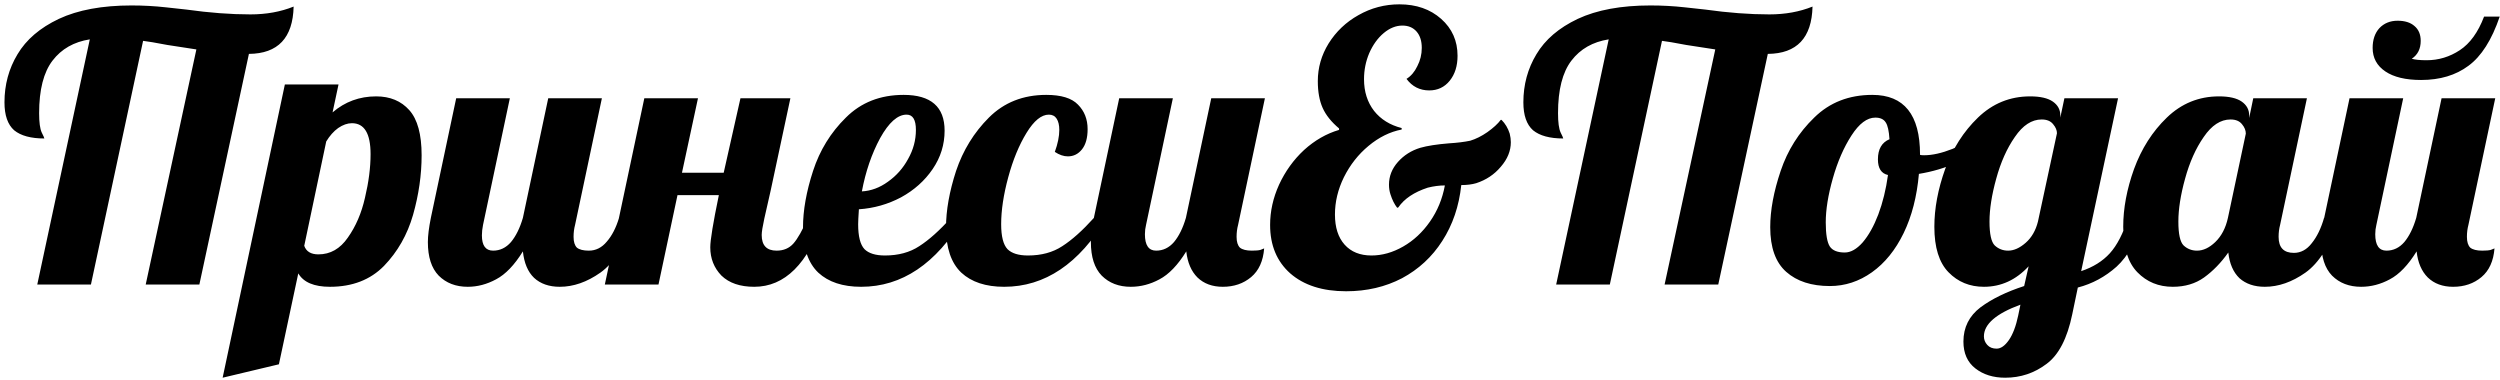
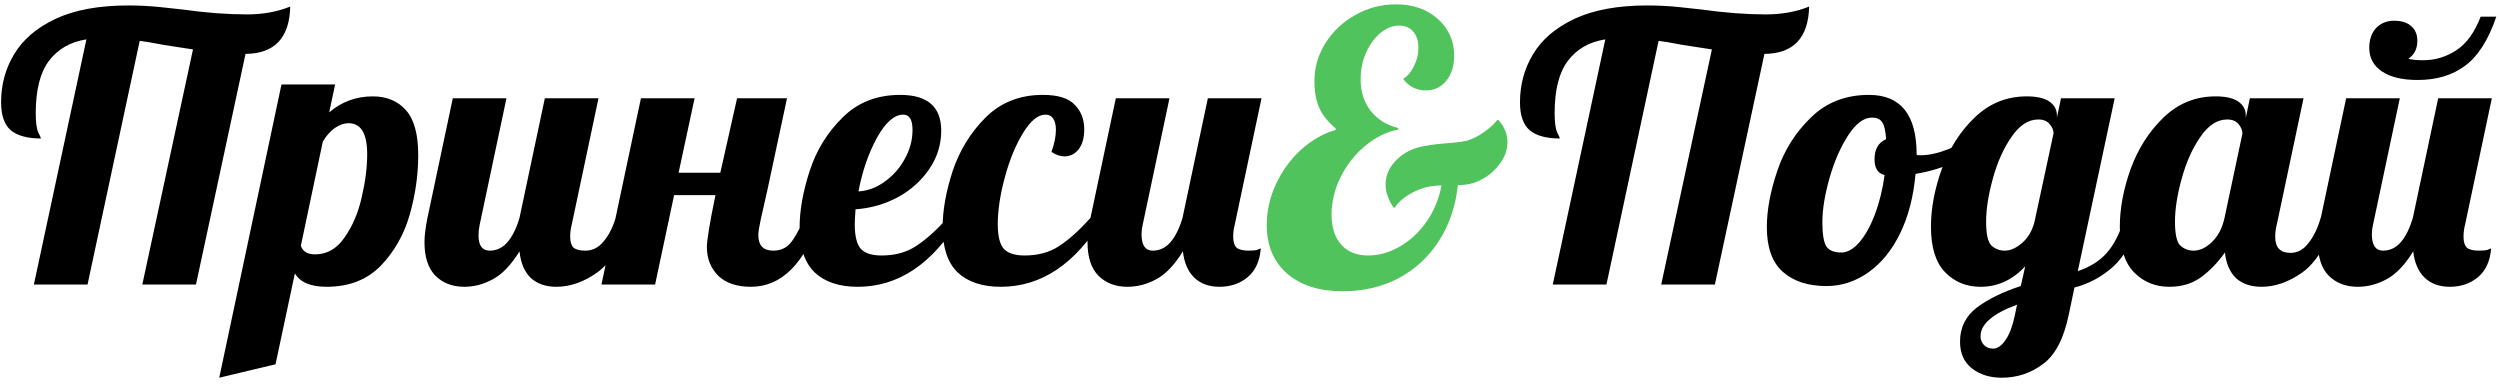
- <svg xmlns="http://www.w3.org/2000/svg" width="369" height="56" viewBox="0 0 369 56" fill="none">
-   <path d="M13.255 5.81C10.908 6.177 9.075 7.222 7.755 8.945C6.435 10.668 5.775 13.253 5.775 16.7C5.775 18.057 5.903 19.01 6.16 19.56C6.417 20.073 6.545 20.367 6.545 20.44C4.565 20.44 3.08 20.037 2.09 19.23C1.137 18.387 0.66 17.012 0.66 15.105C0.66 12.502 1.302 10.137 2.585 8.01C3.868 5.847 5.903 4.105 8.69 2.785C11.513 1.465 15.088 0.805 19.415 0.805C21.138 0.805 22.825 0.897 24.475 1.08C26.125 1.263 27.133 1.373 27.5 1.41C30.91 1.887 34.063 2.125 36.96 2.125C39.307 2.125 41.433 1.74 43.34 0.97C43.23 5.59 41.03 7.918 36.74 7.955L29.425 42H21.505L28.985 7.295L24.695 6.635C22.972 6.305 21.78 6.103 21.12 6.03L13.42 42H5.5L13.255 5.81ZM42.046 12.465H49.966L49.086 16.59C50.919 15.013 53.065 14.225 55.521 14.225C57.575 14.225 59.206 14.903 60.416 16.26C61.626 17.617 62.231 19.835 62.231 22.915C62.231 25.812 61.809 28.745 60.966 31.715C60.123 34.648 58.693 37.16 56.676 39.25C54.66 41.303 52.001 42.33 48.701 42.33C46.355 42.33 44.796 41.67 44.026 40.35L41.166 53.77L32.861 55.75L42.046 12.465ZM46.996 37.545C48.756 37.545 50.205 36.72 51.341 35.07C52.514 33.42 53.358 31.458 53.871 29.185C54.421 26.875 54.696 24.73 54.696 22.75C54.696 19.707 53.779 18.185 51.946 18.185C51.286 18.185 50.608 18.423 49.911 18.9C49.251 19.377 48.664 20.037 48.151 20.88L44.906 36.28C45.2 37.123 45.896 37.545 46.996 37.545ZM69.039 42.33C67.279 42.33 65.849 41.78 64.749 40.68C63.685 39.58 63.154 37.93 63.154 35.73C63.154 34.813 63.3 33.622 63.594 32.155L67.334 14.5H75.254L71.294 33.2C71.184 33.75 71.129 34.263 71.129 34.74C71.129 36.243 71.679 36.995 72.779 36.995C73.805 36.995 74.685 36.573 75.419 35.73C76.152 34.85 76.739 33.658 77.179 32.155L80.919 14.5H88.839L84.879 33.2C84.732 33.75 84.659 34.337 84.659 34.96C84.659 35.693 84.824 36.225 85.154 36.555C85.52 36.848 86.107 36.995 86.914 36.995C87.94 36.995 88.82 36.555 89.554 35.675C90.324 34.795 90.929 33.622 91.369 32.155H93.679C92.322 36.115 90.635 38.81 88.619 40.24C86.639 41.633 84.64 42.33 82.624 42.33C81.047 42.33 79.782 41.89 78.829 41.01C77.912 40.13 77.362 38.828 77.179 37.105C75.932 39.122 74.612 40.497 73.219 41.23C71.862 41.963 70.469 42.33 69.039 42.33ZM111.327 42.33C109.237 42.33 107.624 41.78 106.487 40.68C105.387 39.543 104.837 38.15 104.837 36.5C104.837 35.437 105.259 32.87 106.102 28.8H99.997L97.192 42H89.272L95.102 14.5H103.022L100.657 25.5H106.817L109.292 14.5H116.662L113.747 28.14C113.381 29.717 113.069 31.092 112.812 32.265C112.556 33.438 112.427 34.245 112.427 34.685C112.427 36.225 113.161 36.995 114.627 36.995C115.654 36.995 116.479 36.647 117.102 35.95C117.726 35.253 118.441 33.988 119.247 32.155H121.557C119.247 38.938 115.837 42.33 111.327 42.33ZM127.103 42.33C124.39 42.33 122.282 41.633 120.778 40.24C119.275 38.81 118.523 36.592 118.523 33.585C118.523 31.055 119.018 28.268 120.008 25.225C120.998 22.182 122.612 19.56 124.848 17.36C127.085 15.123 129.927 14.005 133.373 14.005C137.407 14.005 139.423 15.765 139.423 19.285C139.423 21.338 138.837 23.227 137.663 24.95C136.49 26.673 134.932 28.067 132.988 29.13C131.045 30.157 128.973 30.743 126.773 30.89C126.7 31.99 126.663 32.723 126.663 33.09C126.663 34.887 126.975 36.115 127.598 36.775C128.222 37.398 129.23 37.71 130.623 37.71C132.603 37.71 134.29 37.252 135.683 36.335C137.113 35.418 138.672 34.025 140.358 32.155H142.228C138.158 38.938 133.117 42.33 127.103 42.33ZM127.213 28.25C128.57 28.177 129.853 27.7 131.063 26.82C132.31 25.94 133.3 24.822 134.033 23.465C134.803 22.108 135.188 20.678 135.188 19.175C135.188 17.672 134.73 16.92 133.813 16.92C132.493 16.92 131.192 18.075 129.908 20.385C128.662 22.695 127.763 25.317 127.213 28.25ZM148.212 42.33C145.498 42.33 143.39 41.633 141.887 40.24C140.383 38.81 139.632 36.592 139.632 33.585C139.632 31.055 140.127 28.268 141.117 25.225C142.143 22.182 143.757 19.56 145.957 17.36C148.193 15.123 151.017 14.005 154.427 14.005C156.627 14.005 158.185 14.482 159.102 15.435C160.055 16.388 160.532 17.598 160.532 19.065C160.532 20.348 160.257 21.338 159.707 22.035C159.157 22.732 158.46 23.08 157.617 23.08C156.993 23.08 156.352 22.86 155.692 22.42C156.132 21.21 156.352 20.128 156.352 19.175C156.352 18.478 156.223 17.928 155.967 17.525C155.71 17.122 155.325 16.92 154.812 16.92C153.712 16.92 152.612 17.818 151.512 19.615C150.412 21.412 149.513 23.593 148.817 26.16C148.12 28.727 147.772 31.037 147.772 33.09C147.772 34.887 148.083 36.115 148.707 36.775C149.33 37.398 150.338 37.71 151.732 37.71C153.712 37.71 155.398 37.252 156.792 36.335C158.222 35.418 159.78 34.025 161.467 32.155H163.337C159.267 38.938 154.225 42.33 148.212 42.33ZM166.9 42.33C165.14 42.33 163.71 41.78 162.61 40.68C161.547 39.58 161.015 37.93 161.015 35.73C161.015 34.813 161.162 33.622 161.455 32.155L165.195 14.5H173.115L169.155 33.2C169.045 33.64 168.99 34.098 168.99 34.575C168.99 36.188 169.54 36.995 170.64 36.995C171.667 36.995 172.547 36.573 173.28 35.73C174.013 34.85 174.6 33.658 175.04 32.155L178.78 14.5H186.7L182.74 33.2C182.593 33.75 182.52 34.337 182.52 34.96C182.52 35.693 182.685 36.225 183.015 36.555C183.382 36.848 183.968 36.995 184.775 36.995C185.362 36.995 185.783 36.958 186.04 36.885C186.333 36.775 186.517 36.702 186.59 36.665C186.443 38.535 185.802 39.947 184.665 40.9C183.528 41.853 182.135 42.33 180.485 42.33C178.945 42.33 177.698 41.872 176.745 40.955C175.828 40.038 175.278 38.755 175.095 37.105C173.848 39.122 172.528 40.497 171.135 41.23C169.778 41.963 168.367 42.33 166.9 42.33ZM222.834 19.725C222.944 20.165 222.999 20.587 222.999 20.99C222.999 22.273 222.504 23.483 221.514 24.62C220.561 25.757 219.351 26.563 217.884 27.04C217.261 27.223 216.528 27.315 215.684 27.315C215.354 30.432 214.419 33.182 212.879 35.565C211.376 37.912 209.396 39.745 206.939 41.065C204.483 42.348 201.733 42.99 198.689 42.99C195.206 42.99 192.456 42.11 190.439 40.35C188.459 38.59 187.469 36.207 187.469 33.2C187.469 31.183 187.909 29.203 188.789 27.26C189.706 25.28 190.934 23.575 192.474 22.145C194.051 20.715 195.774 19.725 197.644 19.175V18.955C196.508 18.002 195.701 16.993 195.224 15.93C194.748 14.867 194.509 13.547 194.509 11.97C194.509 9.99 195.041 8.138 196.104 6.415C197.204 4.655 198.671 3.262 200.504 2.235C202.374 1.172 204.391 0.64 206.554 0.64C209.048 0.64 211.101 1.355 212.714 2.785C214.328 4.215 215.134 6.03 215.134 8.23C215.134 9.733 214.749 10.962 213.979 11.915C213.209 12.868 212.201 13.345 210.954 13.345C209.561 13.345 208.443 12.777 207.599 11.64C208.259 11.237 208.791 10.613 209.194 9.77C209.634 8.927 209.854 8.028 209.854 7.075C209.854 6.048 209.598 5.242 209.084 4.655C208.571 4.068 207.874 3.775 206.994 3.775C206.041 3.775 205.124 4.142 204.244 4.875C203.364 5.608 202.649 6.598 202.099 7.845C201.586 9.055 201.329 10.338 201.329 11.695C201.329 13.528 201.824 15.087 202.814 16.37C203.804 17.617 205.161 18.46 206.884 18.9V19.12C205.161 19.45 203.529 20.257 201.989 21.54C200.486 22.787 199.276 24.327 198.359 26.16C197.479 27.957 197.039 29.79 197.039 31.66C197.039 33.567 197.516 35.052 198.469 36.115C199.423 37.178 200.743 37.71 202.429 37.71C204.006 37.71 205.564 37.27 207.104 36.39C208.644 35.51 209.964 34.282 211.064 32.705C212.164 31.128 212.898 29.35 213.264 27.37C212.458 27.37 211.614 27.48 210.734 27.7C208.718 28.36 207.269 29.332 206.389 30.615L206.224 30.67C205.821 30.157 205.491 29.497 205.234 28.69C205.088 28.25 205.014 27.773 205.014 27.26C205.014 26.013 205.454 24.895 206.334 23.905C207.214 22.915 208.314 22.218 209.634 21.815C210.661 21.522 212.073 21.302 213.869 21.155C215.079 21.082 216.124 20.953 217.004 20.77C217.848 20.513 218.691 20.092 219.534 19.505C220.414 18.882 221.074 18.277 221.514 17.69H221.624C222.174 18.24 222.578 18.918 222.834 19.725ZM237.444 5.81C235.098 6.177 233.264 7.222 231.944 8.945C230.624 10.668 229.964 13.253 229.964 16.7C229.964 18.057 230.093 19.01 230.349 19.56C230.606 20.073 230.734 20.367 230.734 20.44C228.754 20.44 227.269 20.037 226.279 19.23C225.326 18.387 224.849 17.012 224.849 15.105C224.849 12.502 225.491 10.137 226.774 8.01C228.058 5.847 230.093 4.105 232.879 2.785C235.703 1.465 239.278 0.805 243.604 0.805C245.328 0.805 247.014 0.897 248.664 1.08C250.314 1.263 251.323 1.373 251.689 1.41C255.099 1.887 258.253 2.125 261.149 2.125C263.496 2.125 265.623 1.74 267.529 0.97C267.419 5.59 265.219 7.918 260.929 7.955L253.614 42H245.694L253.174 7.295L248.884 6.635C247.161 6.305 245.969 6.103 245.309 6.03L237.609 42H229.689L237.444 5.81ZM270.086 42.22C267.372 42.22 265.227 41.523 263.651 40.13C262.074 38.737 261.286 36.537 261.286 33.53C261.286 31.037 261.799 28.268 262.826 25.225C263.852 22.182 265.502 19.56 267.776 17.36C270.049 15.123 272.909 14.005 276.356 14.005C281.049 14.005 283.396 16.938 283.396 22.805V22.86C283.506 22.897 283.707 22.915 284.001 22.915C285.211 22.915 286.604 22.603 288.181 21.98C289.757 21.32 291.187 20.532 292.471 19.615L292.966 21.1C291.902 22.237 290.509 23.208 288.786 24.015C287.099 24.785 285.247 25.335 283.231 25.665C282.937 29.002 282.186 31.917 280.976 34.41C279.766 36.903 278.207 38.828 276.301 40.185C274.394 41.542 272.322 42.22 270.086 42.22ZM272.286 37.27C273.166 37.27 274.046 36.775 274.926 35.785C275.806 34.758 276.576 33.383 277.236 31.66C277.896 29.9 278.372 27.957 278.666 25.83C277.676 25.61 277.181 24.84 277.181 23.52C277.181 22.017 277.749 21.027 278.886 20.55C278.812 19.34 278.629 18.515 278.336 18.075C278.042 17.598 277.529 17.36 276.796 17.36C275.586 17.36 274.412 18.24 273.276 20C272.139 21.76 271.222 23.868 270.526 26.325C269.829 28.782 269.481 30.945 269.481 32.815C269.481 34.575 269.682 35.767 270.086 36.39C270.489 36.977 271.222 37.27 272.286 37.27ZM295.961 55.75C294.201 55.75 292.734 55.292 291.561 54.375C290.387 53.458 289.801 52.138 289.801 50.415C289.801 48.325 290.644 46.638 292.331 45.355C294.017 44.108 296.162 43.063 298.766 42.22L299.426 39.305C297.556 41.322 295.356 42.33 292.826 42.33C290.736 42.33 288.994 41.615 287.601 40.185C286.207 38.755 285.511 36.518 285.511 33.475C285.511 30.762 286.042 27.92 287.106 24.95C288.206 21.943 289.819 19.413 291.946 17.36C294.109 15.27 296.676 14.225 299.646 14.225C301.149 14.225 302.267 14.482 303.001 14.995C303.734 15.508 304.101 16.187 304.101 17.03V17.36L304.706 14.5H312.626L307.181 40.02C308.941 39.433 310.352 38.553 311.416 37.38C312.479 36.207 313.377 34.465 314.111 32.155H316.421C315.431 35.418 314.092 37.82 312.406 39.36C310.719 40.863 308.812 41.89 306.686 42.44L305.861 46.4C305.127 49.957 303.862 52.395 302.066 53.715C300.269 55.072 298.234 55.75 295.961 55.75ZM296.401 36.995C297.244 36.995 298.106 36.61 298.986 35.84C299.866 35.07 300.471 34.025 300.801 32.705L303.606 19.67C303.606 19.23 303.422 18.79 303.056 18.35C302.689 17.873 302.121 17.635 301.351 17.635C299.884 17.635 298.564 18.497 297.391 20.22C296.217 21.907 295.301 23.96 294.641 26.38C293.981 28.763 293.651 30.872 293.651 32.705C293.651 34.538 293.907 35.712 294.421 36.225C294.971 36.738 295.631 36.995 296.401 36.995ZM294.696 51.46C295.319 51.46 295.924 51.038 296.511 50.195C297.097 49.352 297.556 48.142 297.886 46.565L298.216 44.97C294.622 46.29 292.826 47.848 292.826 49.645C292.826 50.122 292.991 50.543 293.321 50.91C293.651 51.277 294.109 51.46 294.696 51.46ZM320.702 42.33C318.612 42.33 316.87 41.615 315.477 40.185C314.083 38.755 313.387 36.518 313.387 33.475C313.387 30.762 313.918 27.92 314.982 24.95C316.082 21.943 317.695 19.413 319.822 17.36C321.985 15.27 324.552 14.225 327.522 14.225C329.025 14.225 330.143 14.482 330.877 14.995C331.61 15.508 331.977 16.187 331.977 17.03V17.415L332.582 14.5H340.502L336.542 33.2C336.395 33.75 336.322 34.337 336.322 34.96C336.322 36.537 337.073 37.325 338.577 37.325C339.603 37.325 340.483 36.848 341.217 35.895C341.987 34.942 342.592 33.695 343.032 32.155H345.342C343.985 36.115 342.298 38.81 340.282 40.24C338.302 41.633 336.303 42.33 334.287 42.33C332.747 42.33 331.5 41.908 330.547 41.065C329.63 40.185 329.08 38.92 328.897 37.27C327.833 38.773 326.642 40.002 325.322 40.955C324.038 41.872 322.498 42.33 320.702 42.33ZM324.277 36.995C325.193 36.995 326.092 36.573 326.972 35.73C327.888 34.85 328.512 33.658 328.842 32.155L331.482 19.725C331.482 19.248 331.298 18.79 330.932 18.35C330.565 17.873 329.997 17.635 329.227 17.635C327.76 17.635 326.44 18.497 325.267 20.22C324.093 21.907 323.177 23.96 322.517 26.38C321.857 28.763 321.527 30.872 321.527 32.705C321.527 34.538 321.783 35.712 322.297 36.225C322.847 36.738 323.507 36.995 324.277 36.995ZM357.352 11.805C355.078 11.805 353.318 11.383 352.072 10.54C350.825 9.697 350.202 8.542 350.202 7.075C350.202 5.865 350.532 4.893 351.192 4.16C351.888 3.427 352.787 3.06 353.887 3.06C354.95 3.06 355.775 3.317 356.362 3.83C356.985 4.343 357.297 5.077 357.297 6.03C357.297 7.203 356.857 8.083 355.977 8.67C356.453 8.817 357.187 8.89 358.177 8.89C359.937 8.89 361.568 8.395 363.072 7.405C364.575 6.415 365.767 4.765 366.647 2.455H368.957C367.783 5.902 366.243 8.322 364.337 9.715C362.467 11.108 360.138 11.805 357.352 11.805ZM348.497 42.33C346.737 42.33 345.307 41.78 344.207 40.68C343.143 39.58 342.612 37.93 342.612 35.73C342.612 34.813 342.758 33.622 343.052 32.155L346.792 14.5H354.712L350.752 33.2C350.642 33.64 350.587 34.098 350.587 34.575C350.587 36.188 351.137 36.995 352.237 36.995C353.263 36.995 354.143 36.573 354.877 35.73C355.61 34.85 356.197 33.658 356.637 32.155L360.377 14.5H368.297L364.337 33.2C364.19 33.75 364.117 34.337 364.117 34.96C364.117 35.693 364.282 36.225 364.612 36.555C364.978 36.848 365.565 36.995 366.372 36.995C366.958 36.995 367.38 36.958 367.637 36.885C367.93 36.775 368.113 36.702 368.187 36.665C368.04 38.535 367.398 39.947 366.262 40.9C365.125 41.853 363.732 42.33 362.082 42.33C360.542 42.33 359.295 41.872 358.342 40.955C357.425 40.038 356.875 38.755 356.692 37.105C355.445 39.122 354.125 40.497 352.732 41.23C351.375 41.963 349.963 42.33 348.497 42.33Z" fill="black" />
+ <svg xmlns="http://www.w3.org/2000/svg" width="246" height="38" viewBox="0 0 246 38" fill="none">
+   <path d="M8.503 3.873C6.939 4.118 5.717 4.814 4.837 5.963C3.957 7.112 3.517 8.836 3.517 11.133C3.517 12.038 3.602 12.673 3.773 13.04C3.944 13.382 4.03 13.578 4.03 13.627C2.71 13.627 1.72 13.358 1.06 12.82C0.424 12.258 0.107 11.341 0.107 10.07C0.107 8.334 0.534 6.758 1.39 5.34C2.246 3.898 3.602 2.737 5.46 1.857C7.342 0.977 9.726 0.537 12.61 0.537C13.759 0.537 14.883 0.598 15.983 0.72C17.083 0.842 17.756 0.916 18 0.94C20.273 1.258 22.376 1.417 24.307 1.417C25.871 1.417 27.289 1.16 28.56 0.647C28.487 3.727 27.02 5.279 24.16 5.303L19.283 28H14.003L18.99 4.863L16.13 4.423C14.981 4.203 14.187 4.069 13.747 4.02L8.613 28H3.333L8.503 3.873ZM27.698 8.31H32.977L32.391 11.06C33.613 10.009 35.043 9.483 36.681 9.483C38.05 9.483 39.138 9.936 39.944 10.84C40.751 11.744 41.154 13.223 41.154 15.277C41.154 17.208 40.873 19.163 40.311 21.143C39.749 23.099 38.795 24.773 37.451 26.167C36.106 27.536 34.334 28.22 32.134 28.22C30.57 28.22 29.531 27.78 29.017 26.9L27.111 35.847L21.574 37.167L27.698 8.31ZM30.997 25.03C32.171 25.03 33.136 24.48 33.894 23.38C34.676 22.28 35.239 20.972 35.581 19.457C35.947 17.917 36.131 16.487 36.131 15.167C36.131 13.138 35.52 12.123 34.297 12.123C33.858 12.123 33.405 12.282 32.941 12.6C32.501 12.918 32.11 13.358 31.767 13.92L29.604 24.187C29.8 24.749 30.264 25.03 30.997 25.03ZM45.693 28.22C44.519 28.22 43.566 27.853 42.833 27.12C42.124 26.387 41.769 25.287 41.769 23.82C41.769 23.209 41.867 22.414 42.062 21.437L44.556 9.667H49.836L47.196 22.133C47.123 22.5 47.086 22.842 47.086 23.16C47.086 24.162 47.453 24.663 48.186 24.663C48.87 24.663 49.457 24.382 49.946 23.82C50.435 23.233 50.826 22.439 51.119 21.437L53.612 9.667H58.892L56.252 22.133C56.155 22.5 56.106 22.891 56.106 23.307C56.106 23.796 56.216 24.15 56.436 24.37C56.68 24.566 57.071 24.663 57.609 24.663C58.294 24.663 58.88 24.37 59.369 23.783C59.883 23.197 60.286 22.414 60.579 21.437H62.119C61.215 24.077 60.09 25.873 58.746 26.827C57.426 27.756 56.094 28.22 54.749 28.22C53.698 28.22 52.855 27.927 52.219 27.34C51.608 26.753 51.241 25.886 51.119 24.737C50.288 26.081 49.408 26.998 48.479 27.487C47.575 27.976 46.646 28.22 45.693 28.22ZM73.885 28.22C72.492 28.22 71.416 27.853 70.658 27.12C69.925 26.362 69.558 25.433 69.558 24.333C69.558 23.624 69.839 21.913 70.402 19.2H66.332L64.462 28H59.182L63.068 9.667H68.348L66.772 17H70.878L72.528 9.667H77.442L75.498 18.76C75.254 19.811 75.046 20.728 74.875 21.51C74.704 22.292 74.618 22.83 74.618 23.123C74.618 24.15 75.107 24.663 76.085 24.663C76.769 24.663 77.319 24.431 77.735 23.967C78.15 23.502 78.627 22.659 79.165 21.437H80.705C79.165 25.959 76.892 28.22 73.885 28.22ZM84.402 28.22C82.593 28.22 81.188 27.756 80.186 26.827C79.183 25.873 78.682 24.394 78.682 22.39C78.682 20.703 79.012 18.846 79.672 16.817C80.332 14.788 81.408 13.04 82.899 11.573C84.39 10.082 86.284 9.337 88.582 9.337C91.271 9.337 92.616 10.51 92.616 12.857C92.616 14.226 92.225 15.484 91.442 16.633C90.66 17.782 89.621 18.711 88.326 19.42C87.03 20.104 85.649 20.496 84.182 20.593C84.133 21.327 84.109 21.816 84.109 22.06C84.109 23.258 84.317 24.077 84.732 24.517C85.148 24.932 85.82 25.14 86.749 25.14C88.069 25.14 89.193 24.834 90.122 24.223C91.076 23.612 92.115 22.683 93.239 21.437H94.486C91.772 25.959 88.411 28.22 84.402 28.22ZM84.476 18.833C85.38 18.784 86.236 18.467 87.042 17.88C87.873 17.293 88.533 16.548 89.022 15.643C89.536 14.739 89.792 13.786 89.792 12.783C89.792 11.781 89.487 11.28 88.876 11.28C87.996 11.28 87.128 12.05 86.272 13.59C85.441 15.13 84.842 16.878 84.476 18.833ZM98.475 28.22C96.666 28.22 95.26 27.756 94.258 26.827C93.256 25.873 92.754 24.394 92.754 22.39C92.754 20.703 93.085 18.846 93.745 16.817C94.429 14.788 95.504 13.04 96.971 11.573C98.462 10.082 100.345 9.337 102.618 9.337C104.085 9.337 105.123 9.654 105.735 10.29C106.37 10.925 106.688 11.732 106.688 12.71C106.688 13.566 106.505 14.226 106.138 14.69C105.771 15.154 105.307 15.387 104.745 15.387C104.329 15.387 103.901 15.24 103.461 14.947C103.755 14.14 103.901 13.419 103.901 12.783C103.901 12.319 103.816 11.952 103.645 11.683C103.473 11.414 103.217 11.28 102.875 11.28C102.141 11.28 101.408 11.879 100.675 13.077C99.941 14.274 99.342 15.729 98.878 17.44C98.413 19.151 98.181 20.691 98.181 22.06C98.181 23.258 98.389 24.077 98.805 24.517C99.22 24.932 99.892 25.14 100.821 25.14C102.141 25.14 103.266 24.834 104.195 24.223C105.148 23.612 106.187 22.683 107.311 21.437H108.558C105.845 25.959 102.483 28.22 98.475 28.22ZM110.933 28.22C109.76 28.22 108.807 27.853 108.073 27.12C107.365 26.387 107.01 25.287 107.01 23.82C107.01 23.209 107.108 22.414 107.303 21.437L109.797 9.667H115.077L112.437 22.133C112.363 22.427 112.327 22.732 112.327 23.05C112.327 24.126 112.693 24.663 113.427 24.663C114.111 24.663 114.698 24.382 115.187 23.82C115.676 23.233 116.067 22.439 116.36 21.437L118.853 9.667H124.133L121.493 22.133C121.396 22.5 121.347 22.891 121.347 23.307C121.347 23.796 121.457 24.15 121.677 24.37C121.921 24.566 122.312 24.663 122.85 24.663C123.241 24.663 123.522 24.639 123.693 24.59C123.889 24.517 124.011 24.468 124.06 24.443C123.962 25.69 123.535 26.631 122.777 27.267C122.019 27.902 121.09 28.22 119.99 28.22C118.963 28.22 118.132 27.914 117.497 27.303C116.886 26.692 116.519 25.837 116.397 24.737C115.566 26.081 114.686 26.998 113.757 27.487C112.852 27.976 111.911 28.22 110.933 28.22ZM157.963 3.873C156.399 4.118 155.176 4.814 154.296 5.963C153.416 7.112 152.976 8.836 152.976 11.133C152.976 12.038 153.062 12.673 153.233 13.04C153.404 13.382 153.49 13.578 153.49 13.627C152.17 13.627 151.18 13.358 150.52 12.82C149.884 12.258 149.566 11.341 149.566 10.07C149.566 8.334 149.994 6.758 150.85 5.34C151.705 3.898 153.062 2.737 154.92 1.857C156.802 0.977 159.185 0.537 162.07 0.537C163.219 0.537 164.343 0.598 165.443 0.72C166.543 0.842 167.215 0.916 167.46 0.94C169.733 1.258 171.835 1.417 173.766 1.417C175.331 1.417 176.749 1.16 178.02 0.647C177.946 3.727 176.48 5.279 173.62 5.303L168.743 28H163.463L168.45 4.863L165.59 4.423C164.441 4.203 163.646 4.069 163.206 4.02L158.073 28H152.793L157.963 3.873ZM179.724 28.147C177.915 28.147 176.485 27.682 175.434 26.753C174.383 25.824 173.857 24.358 173.857 22.353C173.857 20.691 174.199 18.846 174.884 16.817C175.568 14.788 176.668 13.04 178.184 11.573C179.699 10.082 181.606 9.337 183.904 9.337C187.033 9.337 188.597 11.292 188.597 15.203V15.24C188.671 15.264 188.805 15.277 189.001 15.277C189.807 15.277 190.736 15.069 191.787 14.653C192.838 14.213 193.792 13.688 194.647 13.077L194.977 14.067C194.268 14.824 193.339 15.472 192.191 16.01C191.066 16.523 189.832 16.89 188.487 17.11C188.292 19.334 187.791 21.278 186.984 22.94C186.177 24.602 185.138 25.886 183.867 26.79C182.596 27.694 181.215 28.147 179.724 28.147ZM181.191 24.847C181.777 24.847 182.364 24.517 182.951 23.857C183.537 23.172 184.051 22.256 184.491 21.107C184.931 19.933 185.248 18.638 185.444 17.22C184.784 17.073 184.454 16.56 184.454 15.68C184.454 14.678 184.833 14.018 185.591 13.7C185.542 12.893 185.419 12.343 185.224 12.05C185.028 11.732 184.686 11.573 184.197 11.573C183.391 11.573 182.608 12.16 181.851 13.333C181.093 14.507 180.482 15.912 180.017 17.55C179.553 19.188 179.321 20.63 179.321 21.877C179.321 23.05 179.455 23.844 179.724 24.26C179.993 24.651 180.482 24.847 181.191 24.847ZM196.974 37.167C195.8 37.167 194.823 36.861 194.04 36.25C193.258 35.639 192.867 34.759 192.867 33.61C192.867 32.217 193.429 31.092 194.554 30.237C195.678 29.406 197.108 28.709 198.844 28.147L199.284 26.203C198.037 27.548 196.57 28.22 194.884 28.22C193.49 28.22 192.329 27.743 191.4 26.79C190.472 25.837 190.007 24.346 190.007 22.317C190.007 20.508 190.362 18.613 191.07 16.633C191.804 14.629 192.879 12.942 194.297 11.573C195.739 10.18 197.45 9.483 199.43 9.483C200.433 9.483 201.178 9.654 201.667 9.997C202.156 10.339 202.4 10.791 202.4 11.353V11.573L202.804 9.667H208.084L204.454 26.68C205.627 26.289 206.568 25.702 207.277 24.92C207.986 24.138 208.585 22.977 209.074 21.437H210.614C209.954 23.612 209.062 25.213 207.937 26.24C206.813 27.242 205.542 27.927 204.124 28.293L203.574 30.933C203.085 33.304 202.242 34.93 201.044 35.81C199.846 36.714 198.489 37.167 196.974 37.167ZM197.267 24.663C197.829 24.663 198.404 24.407 198.99 23.893C199.577 23.38 199.98 22.683 200.2 21.803L202.07 13.113C202.07 12.82 201.948 12.527 201.704 12.233C201.459 11.915 201.08 11.757 200.567 11.757C199.589 11.757 198.709 12.331 197.927 13.48C197.145 14.604 196.534 15.973 196.094 17.587C195.654 19.176 195.434 20.581 195.434 21.803C195.434 23.026 195.605 23.808 195.947 24.15C196.314 24.492 196.754 24.663 197.267 24.663ZM196.13 34.307C196.546 34.307 196.949 34.026 197.34 33.463C197.732 32.901 198.037 32.094 198.257 31.043L198.477 29.98C196.082 30.86 194.884 31.899 194.884 33.097C194.884 33.414 194.994 33.696 195.214 33.94C195.434 34.184 195.739 34.307 196.13 34.307ZM213.468 28.22C212.074 28.22 210.913 27.743 209.984 26.79C209.056 25.837 208.591 24.346 208.591 22.317C208.591 20.508 208.946 18.613 209.654 16.633C210.388 14.629 211.463 12.942 212.881 11.573C214.323 10.18 216.034 9.483 218.014 9.483C219.017 9.483 219.762 9.654 220.251 9.997C220.74 10.339 220.984 10.791 220.984 11.353V11.61L221.388 9.667H226.668L224.028 22.133C223.93 22.5 223.881 22.891 223.881 23.307C223.881 24.358 224.382 24.883 225.385 24.883C226.069 24.883 226.656 24.566 227.145 23.93C227.658 23.294 228.061 22.463 228.355 21.437H229.895C228.99 24.077 227.866 25.873 226.521 26.827C225.201 27.756 223.869 28.22 222.524 28.22C221.498 28.22 220.667 27.939 220.031 27.377C219.42 26.79 219.053 25.947 218.931 24.847C218.222 25.849 217.428 26.668 216.548 27.303C215.692 27.914 214.666 28.22 213.468 28.22ZM215.851 24.663C216.462 24.663 217.061 24.382 217.648 23.82C218.259 23.233 218.674 22.439 218.894 21.437L220.654 13.15C220.654 12.832 220.532 12.527 220.288 12.233C220.043 11.915 219.664 11.757 219.151 11.757C218.173 11.757 217.293 12.331 216.511 13.48C215.729 14.604 215.118 15.973 214.678 17.587C214.238 19.176 214.018 20.581 214.018 21.803C214.018 23.026 214.189 23.808 214.531 24.15C214.898 24.492 215.338 24.663 215.851 24.663ZM237.901 7.87C236.386 7.87 235.212 7.589 234.381 7.027C233.55 6.464 233.135 5.694 233.135 4.717C233.135 3.91 233.355 3.262 233.795 2.773C234.259 2.284 234.858 2.04 235.591 2.04C236.3 2.04 236.85 2.211 237.241 2.553C237.657 2.896 237.865 3.384 237.865 4.02C237.865 4.802 237.571 5.389 236.985 5.78C237.302 5.878 237.791 5.927 238.451 5.927C239.625 5.927 240.712 5.597 241.715 4.937C242.717 4.277 243.511 3.177 244.098 1.637H245.638C244.856 3.934 243.829 5.548 242.558 6.477C241.311 7.406 239.759 7.87 237.901 7.87ZM231.998 28.22C230.825 28.22 229.871 27.853 229.138 27.12C228.429 26.387 228.075 25.287 228.075 23.82C228.075 23.209 228.172 22.414 228.368 21.437L230.861 9.667H236.141L233.501 22.133C233.428 22.427 233.391 22.732 233.391 23.05C233.391 24.126 233.758 24.663 234.491 24.663C235.176 24.663 235.762 24.382 236.251 23.82C236.74 23.233 237.131 22.439 237.425 21.437L239.918 9.667H245.198L242.558 22.133C242.46 22.5 242.411 22.891 242.411 23.307C242.411 23.796 242.521 24.15 242.741 24.37C242.986 24.566 243.377 24.663 243.915 24.663C244.306 24.663 244.587 24.639 244.758 24.59C244.954 24.517 245.076 24.468 245.125 24.443C245.027 25.69 244.599 26.631 243.841 27.267C243.084 27.902 242.155 28.22 241.055 28.22C240.028 28.22 239.197 27.914 238.561 27.303C237.95 26.692 237.584 25.837 237.461 24.737C236.63 26.081 235.75 26.998 234.821 27.487C233.917 27.976 232.976 28.22 231.998 28.22Z" fill="black" />
+   <path d="M148.223 13.15C148.296 13.443 148.333 13.724 148.333 13.993C148.333 14.849 148.003 15.655 147.343 16.413C146.707 17.171 145.901 17.709 144.923 18.027C144.507 18.149 144.018 18.21 143.456 18.21C143.236 20.288 142.613 22.121 141.586 23.71C140.584 25.274 139.264 26.497 137.626 27.377C135.988 28.232 134.155 28.66 132.126 28.66C129.804 28.66 127.971 28.073 126.626 26.9C125.306 25.727 124.646 24.138 124.646 22.133C124.646 20.789 124.94 19.469 125.526 18.173C126.137 16.853 126.956 15.717 127.983 14.763C129.034 13.81 130.183 13.15 131.43 12.783V12.637C130.672 12.001 130.134 11.329 129.816 10.62C129.498 9.911 129.34 9.031 129.34 7.98C129.34 6.66 129.694 5.426 130.403 4.277C131.136 3.103 132.114 2.174 133.336 1.49C134.583 0.781 135.927 0.427 137.37 0.427C139.032 0.427 140.401 0.903 141.476 1.857C142.552 2.81 143.09 4.02 143.09 5.487C143.09 6.489 142.833 7.308 142.32 7.943C141.806 8.579 141.134 8.897 140.303 8.897C139.374 8.897 138.628 8.518 138.066 7.76C138.506 7.491 138.861 7.076 139.13 6.513C139.423 5.951 139.57 5.352 139.57 4.717C139.57 4.032 139.398 3.494 139.056 3.103C138.714 2.712 138.25 2.517 137.663 2.517C137.027 2.517 136.416 2.761 135.83 3.25C135.243 3.739 134.766 4.399 134.4 5.23C134.057 6.037 133.886 6.892 133.886 7.797C133.886 9.019 134.216 10.058 134.876 10.913C135.536 11.744 136.441 12.307 137.59 12.6V12.747C136.441 12.967 135.353 13.504 134.326 14.36C133.324 15.191 132.517 16.218 131.906 17.44C131.32 18.638 131.026 19.86 131.026 21.107C131.026 22.378 131.344 23.368 131.98 24.077C132.615 24.786 133.495 25.14 134.62 25.14C135.671 25.14 136.71 24.847 137.736 24.26C138.763 23.673 139.643 22.854 140.376 21.803C141.11 20.752 141.598 19.567 141.843 18.247C141.305 18.247 140.743 18.32 140.156 18.467C138.812 18.907 137.846 19.554 137.26 20.41L137.15 20.447C136.881 20.104 136.661 19.664 136.49 19.127C136.392 18.833 136.343 18.516 136.343 18.173C136.343 17.342 136.636 16.597 137.223 15.937C137.81 15.277 138.543 14.812 139.423 14.543C140.107 14.348 141.048 14.201 142.246 14.103C143.053 14.054 143.75 13.969 144.336 13.847C144.898 13.675 145.461 13.394 146.023 13.003C146.61 12.588 147.05 12.184 147.343 11.793H147.416C147.783 12.16 148.052 12.612 148.223 13.15Z" fill="#51C35D" />
</svg>
